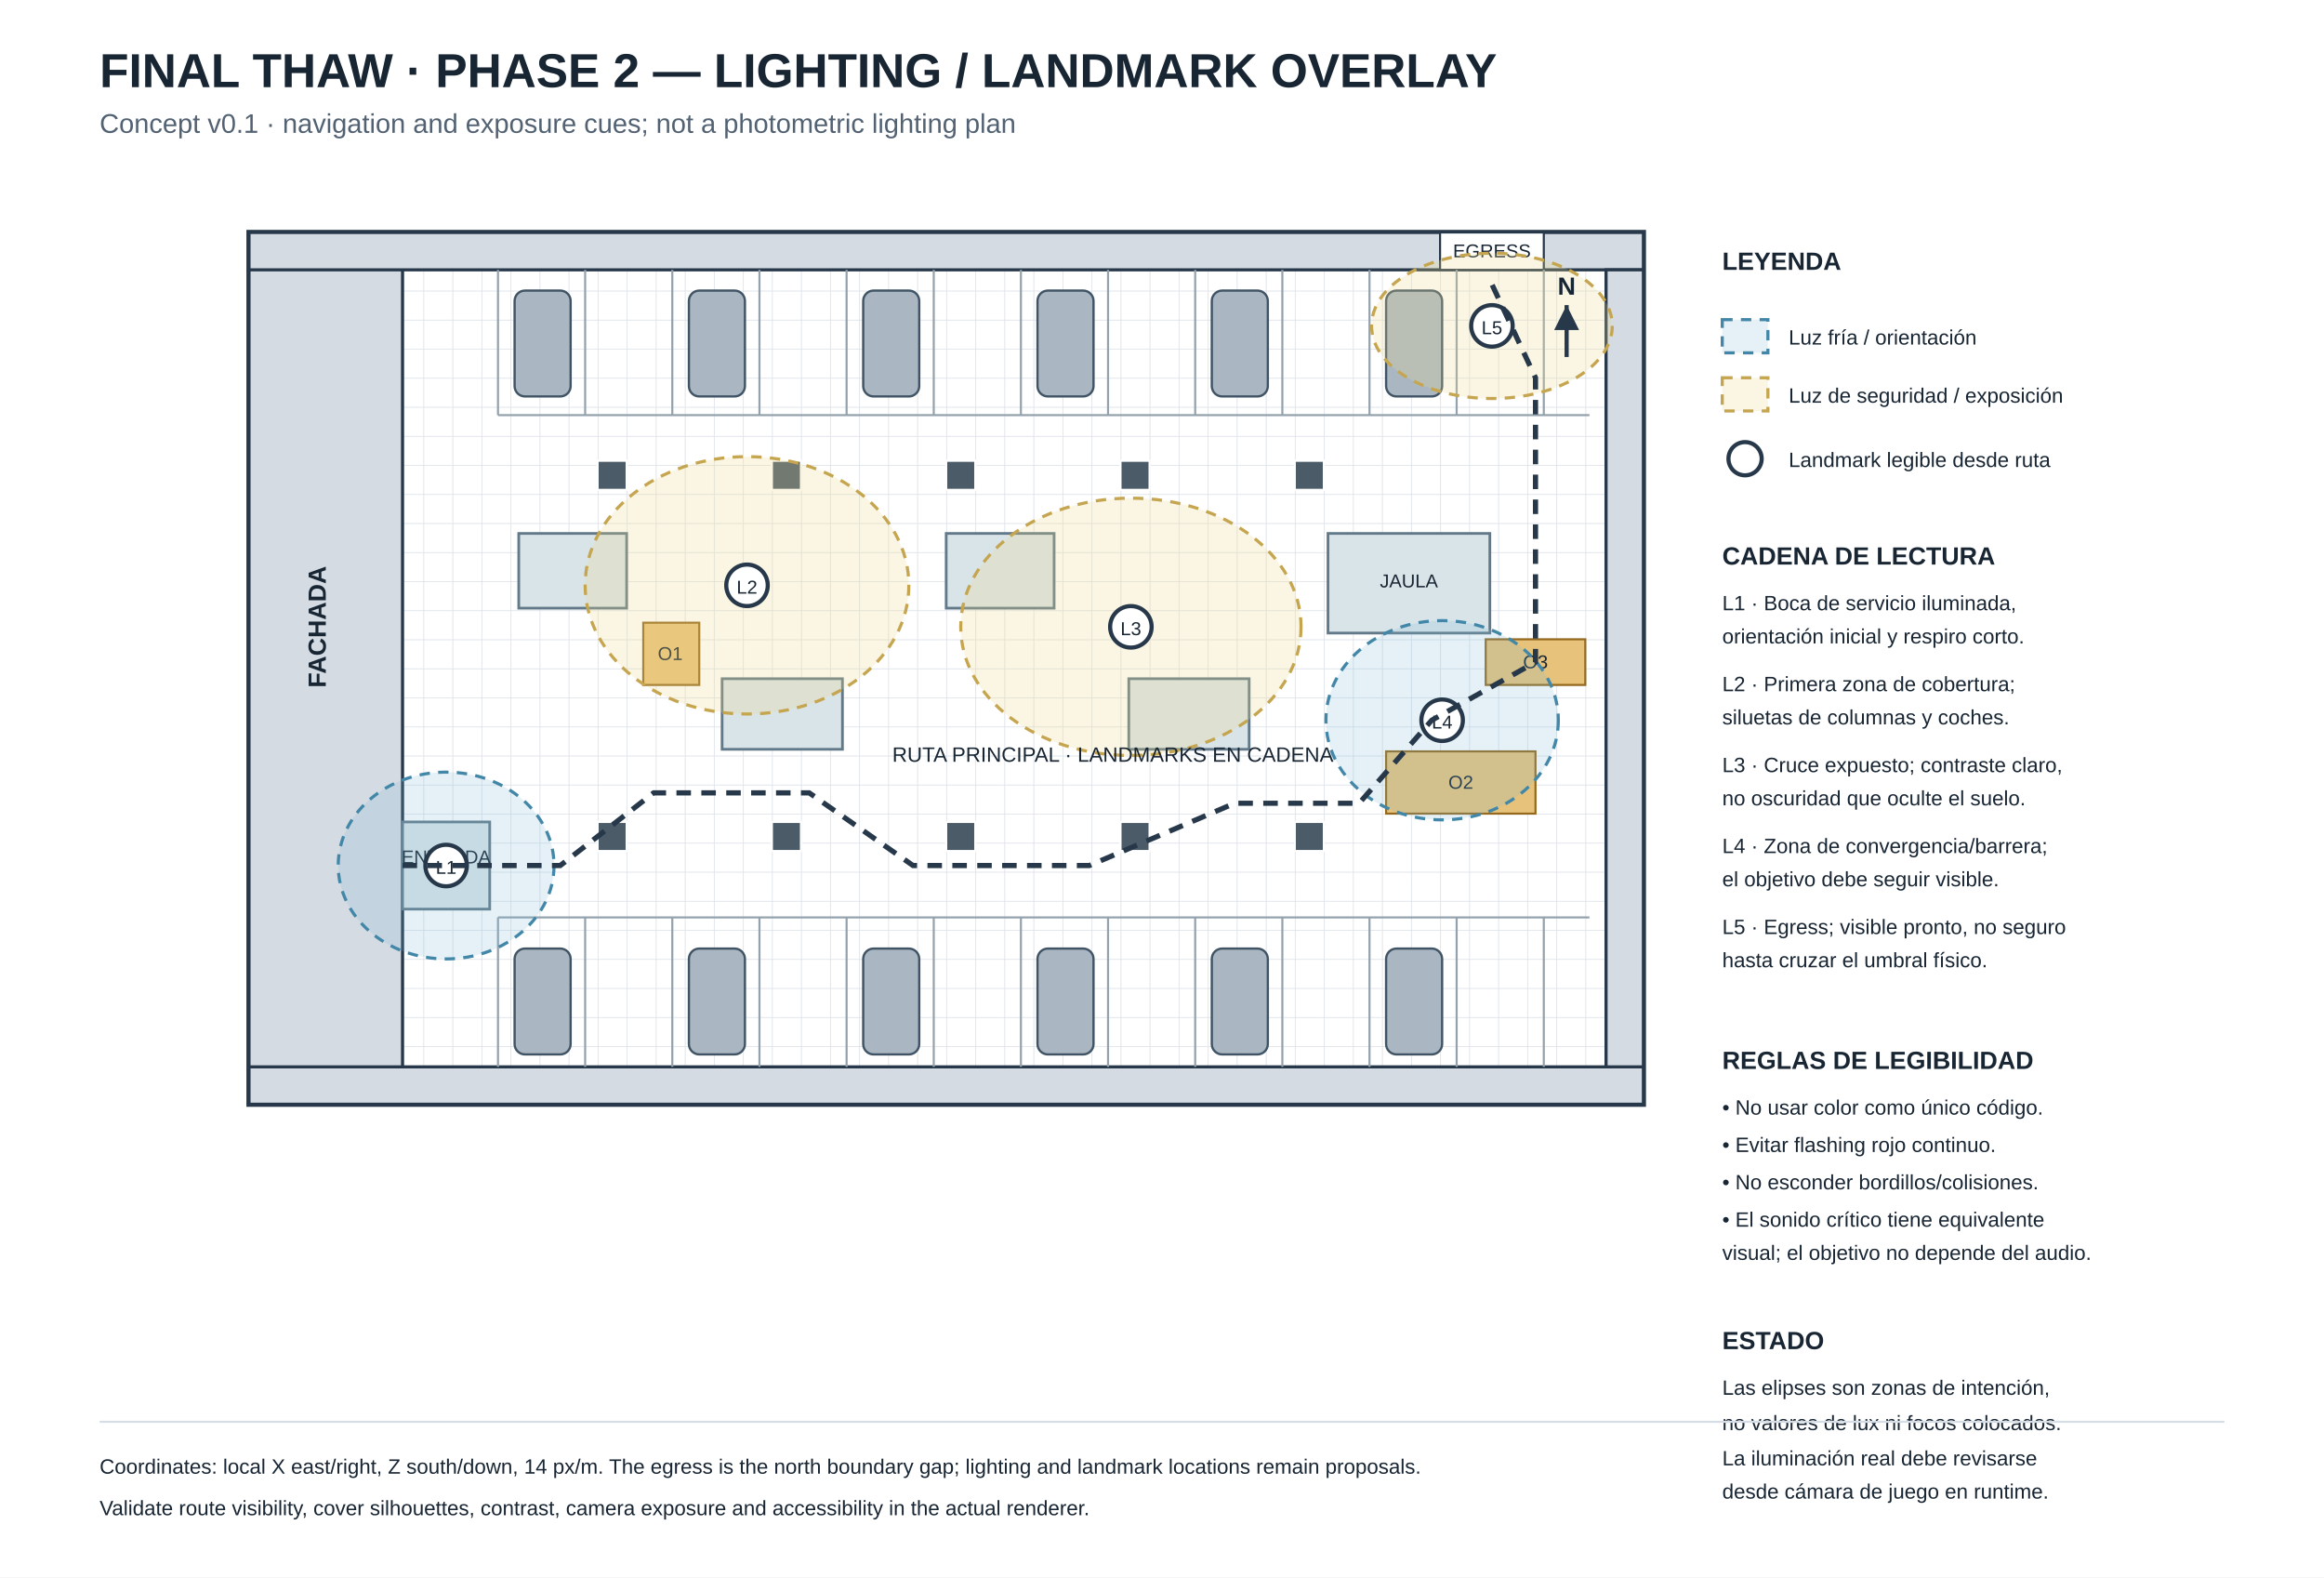
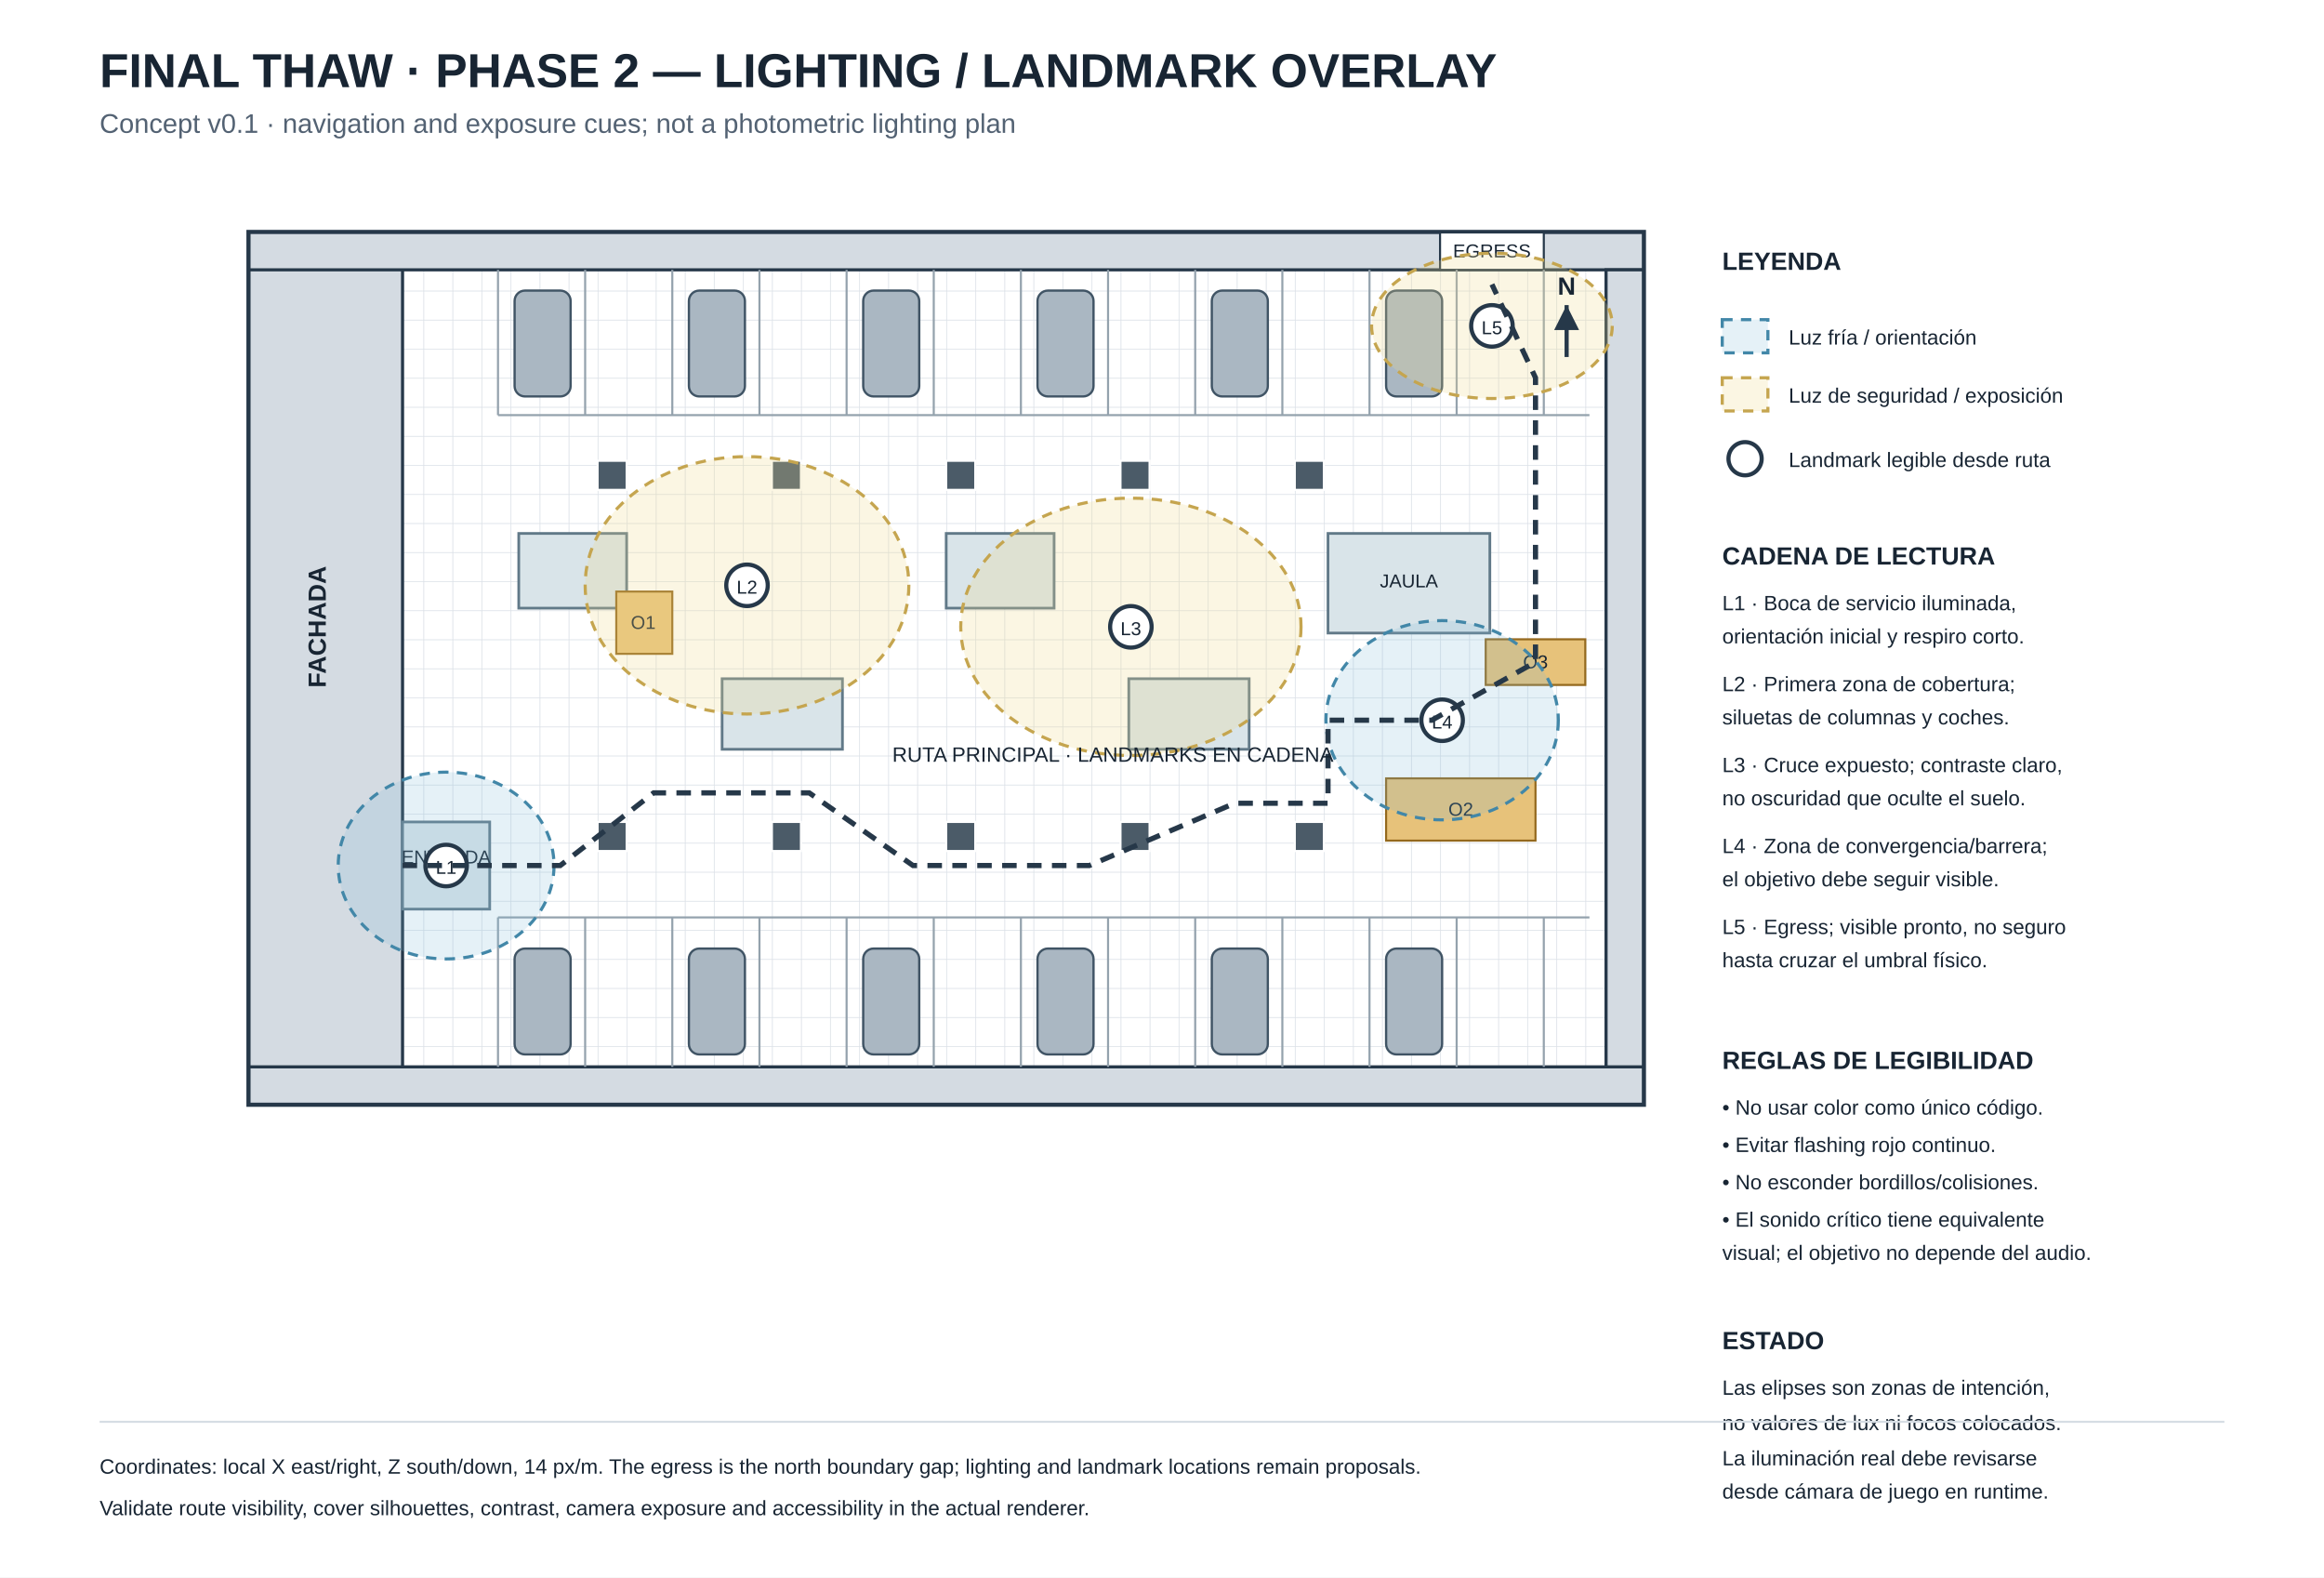
<svg xmlns="http://www.w3.org/2000/svg" width="1120" height="760" viewBox="0 0 1120 760">
  <defs>
    <pattern id="g" width="14" height="14" patternUnits="userSpaceOnUse">
      <path d="M14 0H0V14" fill="none" stroke="#dce2e8" stroke-width=".7" />
    </pattern>
    <marker id="n" markerWidth="8" markerHeight="8" refX="6" refY="3" orient="auto">
      <path d="M0 0L6 3L0 6Z" fill="#263849" />
    </marker>
    <style>text{font-family:Arial,Helvetica,sans-serif;fill:#182533}.title{font-size:23px;font-weight:700}.sub{font-size:13px;fill:#536273}.lab{font-size:12px;font-weight:600}.sm{font-size:10px}.tiny{font-size:9px}.wall{fill:#d4dbe2;stroke:#263849;stroke-width:1.5}.svc{fill:#d9e4e9;stroke:#617988;stroke-width:1.3}.car{fill:#aab7c2;stroke:#405465;stroke-width:1.1;rx:5}.col{fill:#4b5b68;stroke:#fff;stroke-width:1}.warm{fill:#f0d88b;fill-opacity:.24;stroke:#c5a54f;stroke-width:1.5;stroke-dasharray:5 4}.cool{fill:#7db9d9;fill-opacity:.20;stroke:#4287a8;stroke-width:1.5;stroke-dasharray:5 4}.landmark{fill:#fff;stroke:#263849;stroke-width:2}.route{fill:none;stroke:#263849;stroke-width:2.5;stroke-dasharray:7 5}</style>
  </defs>
  <rect width="1120" height="760" fill="#fff" />
  <text x="48" y="42" class="title">FINAL THAW · PHASE 2 — LIGHTING / LANDMARK OVERLAY</text>
  <text x="48" y="64" class="sub">Concept v0.1 · navigation and exposure cues; not a photometric lighting plan</text>
  <g transform="translate(120 112)">
    <rect width="672" height="420" fill="url(#g)" stroke="#263849" stroke-width="2.5" />
    <rect x="0" y="0" width="74" height="420" class="wall" />
    <text x="37" y="190" class="lab" text-anchor="middle" transform="rotate(-90 37 190)">FACHADA</text>
    <rect x="74" y="284" width="42" height="42" class="svc" />
    <text x="95" y="304" class="tiny" text-anchor="middle">ENTRADA</text>
    <rect x="0" y="0" width="672" height="18" class="wall" />
    <rect x="574" y="0" width="50" height="18" fill="#fff" stroke="#263849" />
    <text x="599" y="12" class="tiny" text-anchor="middle">EGRESS</text>
    <rect x="654" y="18" width="18" height="402" class="wall" />
    <rect x="0" y="402" width="672" height="18" class="wall" />
    <g stroke="#94a2ad" stroke-width="1" fill="none">
      <path d="M120 18V88 M162 18V88 M204 18V88 M246 18V88 M288 18V88 M330 18V88 M372 18V88 M414 18V88 M456 18V88 M498 18V88 M540 18V88 M582 18V88 M624 18V88 M120 88H646 M120 330V402 M162 330V402 M204 330V402 M246 330V402 M288 330V402 M330 330V402 M372 330V402 M414 330V402 M456 330V402 M498 330V402 M540 330V402 M582 330V402 M624 330V402 M120 330H646" />
    </g>
    <g>
      <rect x="128" y="28" width="27" height="51" class="car" />
      <rect x="212" y="28" width="27" height="51" class="car" />
      <rect x="296" y="28" width="27" height="51" class="car" />
      <rect x="380" y="28" width="27" height="51" class="car" />
      <rect x="464" y="28" width="27" height="51" class="car" />
      <rect x="548" y="28" width="27" height="51" class="car" />
      <rect x="128" y="345" width="27" height="51" class="car" />
      <rect x="212" y="345" width="27" height="51" class="car" />
      <rect x="296" y="345" width="27" height="51" class="car" />
      <rect x="380" y="345" width="27" height="51" class="car" />
      <rect x="464" y="345" width="27" height="51" class="car" />
      <rect x="548" y="345" width="27" height="51" class="car" />
    </g>
    <g>
      <rect x="168" y="110" width="14" height="14" class="col" />
      <rect x="252" y="110" width="14" height="14" class="col" />
      <rect x="336" y="110" width="14" height="14" class="col" />
      <rect x="420" y="110" width="14" height="14" class="col" />
      <rect x="504" y="110" width="14" height="14" class="col" />
      <rect x="168" y="284" width="14" height="14" class="col" />
      <rect x="252" y="284" width="14" height="14" class="col" />
      <rect x="336" y="284" width="14" height="14" class="col" />
      <rect x="420" y="284" width="14" height="14" class="col" />
      <rect x="504" y="284" width="14" height="14" class="col" />
    </g>
    <rect x="520" y="145" width="78" height="48" class="svc" />
    <text x="559" y="171" class="tiny" text-anchor="middle">JAULA</text>
    <rect x="596" y="196" width="48" height="22" fill="#e7c27a" stroke="#94691e" />
    <text x="620" y="210" class="tiny" text-anchor="middle">O3</text>
-     <rect x="548" y="250" width="72" height="30" fill="#e7c27a" stroke="#94691e" />
-     <text x="584" y="268" class="tiny" text-anchor="middle">O2</text>
+     <rect x="548" y="263" width="72" height="30" fill="#e7c27a" stroke="#94691e" />
+     <text x="584" y="281" class="tiny" text-anchor="middle">O2</text>
    <rect x="130" y="145" width="52" height="36" class="svc" />
    <rect x="228" y="215" width="58" height="34" class="svc" />
    <rect x="336" y="145" width="52" height="36" class="svc" />
    <rect x="424" y="215" width="58" height="34" class="svc" />
-     <rect x="190" y="188" width="27" height="30" fill="#e7c27a" stroke="#94691e" />
-     <text x="203" y="206" class="tiny" text-anchor="middle">O1</text>
+     <rect x="177" y="173" width="27" height="30" fill="#e7c27a" stroke="#94691e" />
+     <text x="190" y="191" class="tiny" text-anchor="middle">O1</text>
    <ellipse cx="95" cy="305" rx="52" ry="45" class="cool" />
    <ellipse cx="240" cy="170" rx="78" ry="62" class="warm" />
    <ellipse cx="425" cy="190" rx="82" ry="62" class="warm" />
    <ellipse cx="575" cy="235" rx="56" ry="48" class="cool" />
    <ellipse cx="599" cy="45" rx="58" ry="35" class="warm" />
    <circle cx="95" cy="305" r="10" class="landmark" />
    <text x="95" y="309" class="tiny" text-anchor="middle">L1</text>
    <circle cx="240" cy="170" r="10" class="landmark" />
    <text x="240" y="174" class="tiny" text-anchor="middle">L2</text>
    <circle cx="425" cy="190" r="10" class="landmark" />
    <text x="425" y="194" class="tiny" text-anchor="middle">L3</text>
    <circle cx="575" cy="235" r="10" class="landmark" />
    <text x="575" y="239" class="tiny" text-anchor="middle">L4</text>
    <circle cx="599" cy="45" r="10" class="landmark" />
    <text x="599" y="49" class="tiny" text-anchor="middle">L5</text>
-     <path d="M74 305L95 305L150 305L195 270L270 270L320 305L405 305L475 275L535 275L570 235L620 207L620 70L599 25" class="route" />
+     <path d="M74 305L95 305L150 305L195 270L270 270L320 305L405 305L475 275L520 275L520 235L570 235L620 207L620 70L599 25" class="route" />
    <text x="310" y="255" class="sm">RUTA PRINCIPAL · LANDMARKS EN CADENA</text>
    <path d="M635 60L635 35" stroke="#263849" stroke-width="2" marker-end="url(#n)" />
    <text x="635" y="30" class="lab" text-anchor="middle">N</text>
  </g>
  <g transform="translate(830 130)">
    <text x="0" y="0" class="lab">LEYENDA</text>
    <rect x="0" y="24" width="22" height="16" class="cool" />
    <text x="32" y="36" class="sm">Luz fría / orientación</text>
    <rect x="0" y="52" width="22" height="16" class="warm" />
    <text x="32" y="64" class="sm">Luz de seguridad / exposición</text>
    <circle cx="11" cy="91" r="8" class="landmark" />
    <text x="32" y="95" class="sm">Landmark legible desde ruta</text>
    <text x="0" y="142" class="lab">CADENA DE LECTURA</text>
    <text x="0" y="164" class="sm">L1 · Boca de servicio iluminada,</text>
    <text x="0" y="180" class="sm">   orientación inicial y respiro corto.</text>
    <text x="0" y="203" class="sm">L2 · Primera zona de cobertura;</text>
    <text x="0" y="219" class="sm">   siluetas de columnas y coches.</text>
    <text x="0" y="242" class="sm">L3 · Cruce expuesto; contraste claro,</text>
    <text x="0" y="258" class="sm">   no oscuridad que oculte el suelo.</text>
    <text x="0" y="281" class="sm">L4 · Zona de convergencia/barrera;</text>
    <text x="0" y="297" class="sm">   el objetivo debe seguir visible.</text>
    <text x="0" y="320" class="sm">L5 · Egress; visible pronto, no seguro</text>
    <text x="0" y="336" class="sm">   hasta cruzar el umbral físico.</text>
    <text x="0" y="385" class="lab">REGLAS DE LEGIBILIDAD</text>
    <text x="0" y="407" class="sm">• No usar color como único código.</text>
    <text x="0" y="425" class="sm">• Evitar flashing rojo continuo.</text>
    <text x="0" y="443" class="sm">• No esconder bordillos/colisiones.</text>
    <text x="0" y="461" class="sm">• El sonido crítico tiene equivalente</text>
    <text x="0" y="477" class="sm">  visual; el objetivo no depende del audio.</text>
    <text x="0" y="520" class="lab">ESTADO</text>
    <text x="0" y="542" class="sm">Las elipses son zonas de intención,</text>
    <text x="0" y="559" class="sm">no valores de lux ni focos colocados.</text>
    <text x="0" y="576" class="sm">La iluminación real debe revisarse</text>
    <text x="0" y="592" class="sm">desde cámara de juego en runtime.</text>
  </g>
  <line x1="48" y1="685" x2="1072" y2="685" stroke="#d6dde4" />
  <text x="48" y="710" class="sm">Coordinates: local X east/right, Z south/down, 14 px/m. The egress is the north boundary gap; lighting and landmark locations remain proposals.</text>
  <text x="48" y="730" class="sm">Validate route visibility, cover silhouettes, contrast, camera exposure and accessibility in the actual renderer.</text>
</svg>
